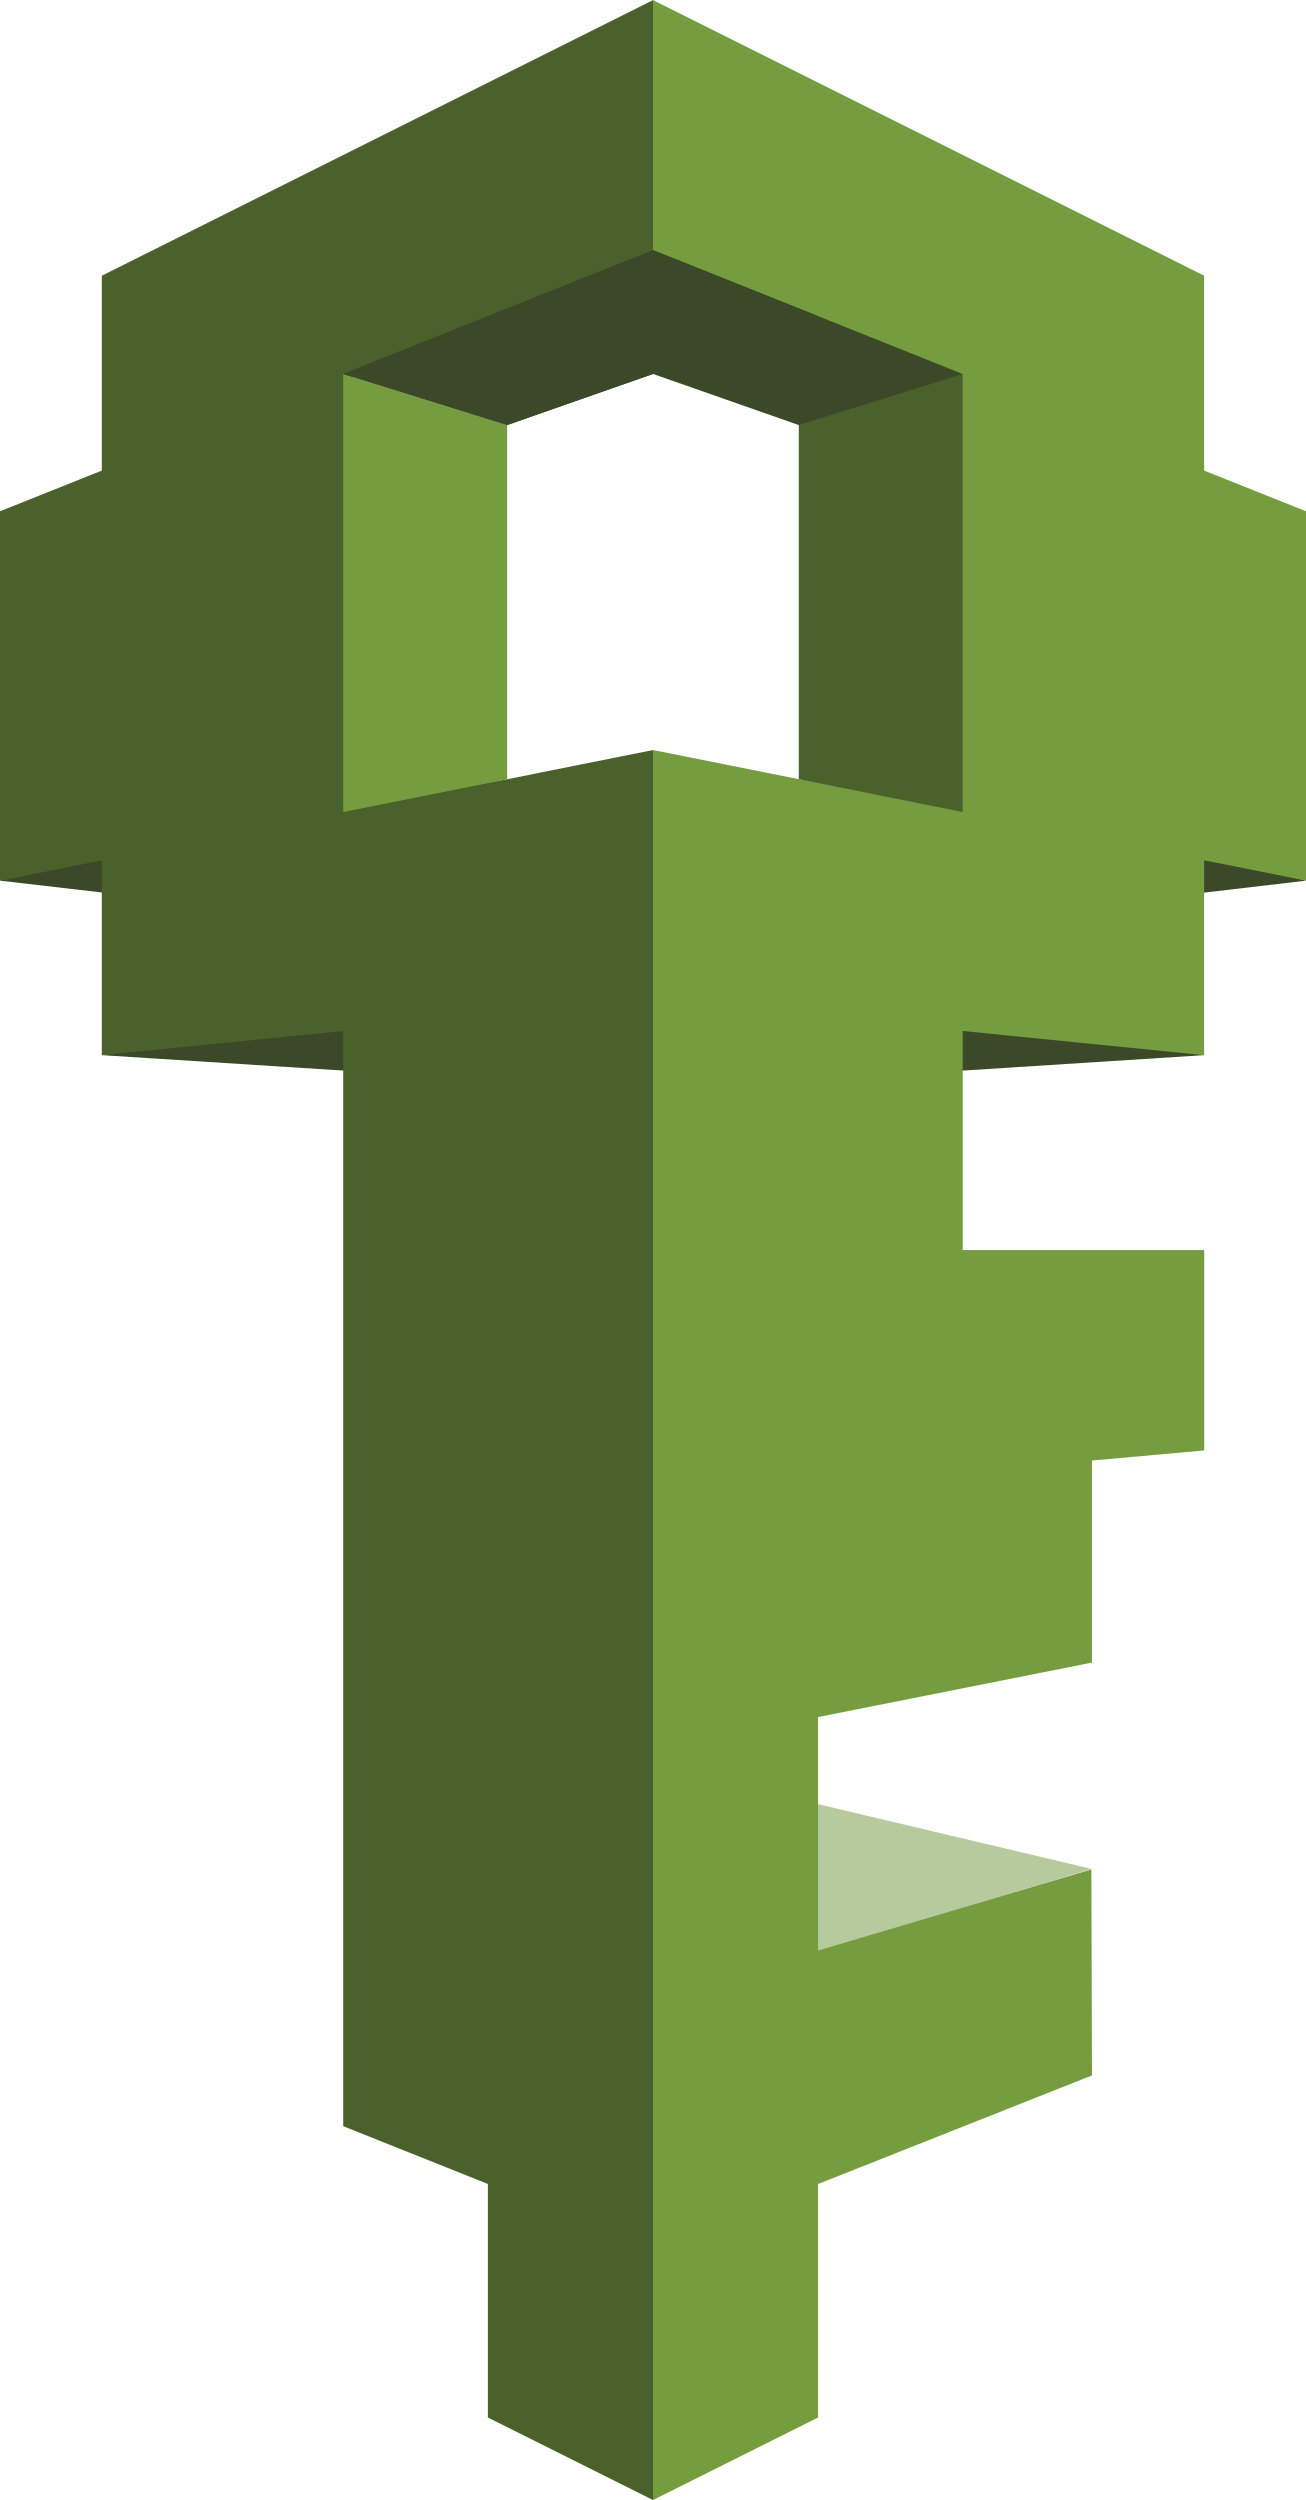
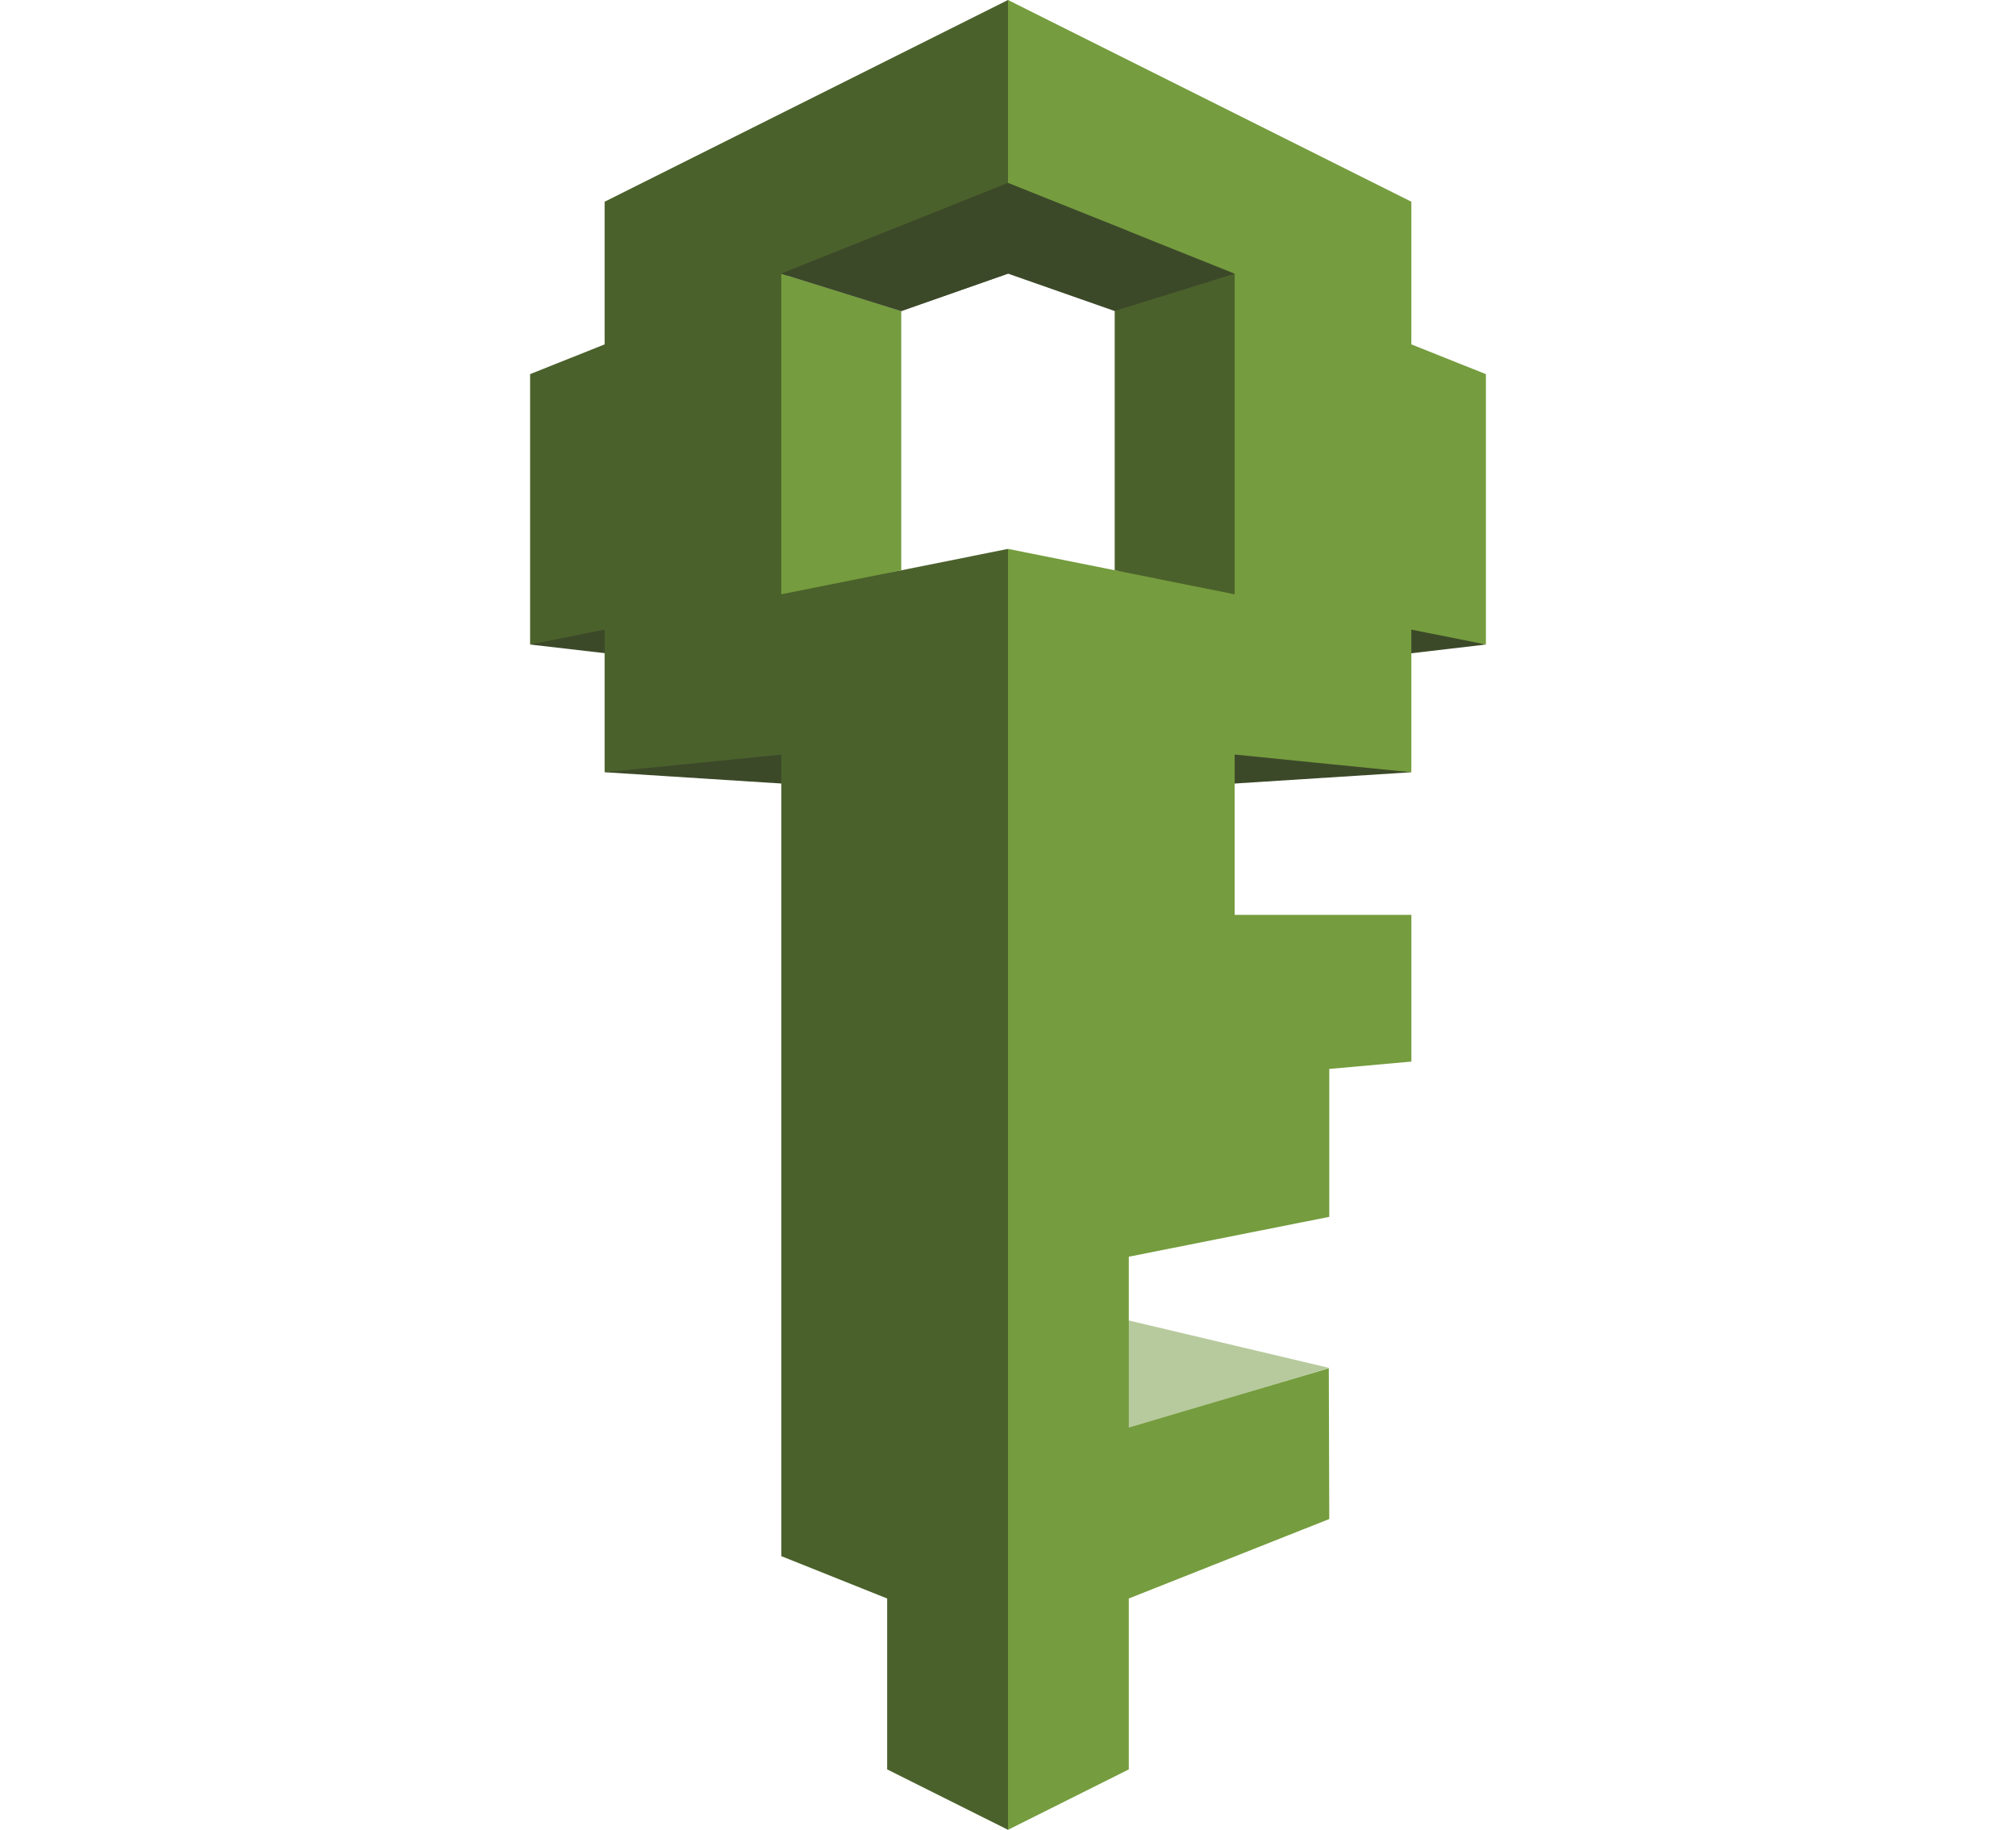
- <svg xmlns="http://www.w3.org/2000/svg" width="1306" height="2500" viewBox="0 0 256 490" preserveAspectRatio="xMidYMid">
+ <svg xmlns="http://www.w3.org/2000/svg" width="2215" height="2010" viewBox="0 0 256 490" preserveAspectRatio="xMidYMid">
  <path d="M21 165.75l-21 6.856 21.75 2.519-.75-9.375M19.955 206.806L128 213.714l108.045-6.908L128 185.75 19.955 206.806M234.5 175.125l21.5-2.519-21.5-5.731v8.25" fill="#3C4929" />
  <path d="M157.387 352.929l56.606 13.396-56.756 17.116.15-30.512" fill="#B7CA9D" />
  <path d="M19.955 92.221V54.019L128 0l.482.405-.248 48.496-.234.102-.405 1.117-59.098 23.856-.542 84.037 31.452-5.29L128 147.002V490.03l-32.369-16.177v-45.771l-28.354-11.338V202.069l-47.322 4.737v-38.195L0 172.606v-72.408l19.955-7.977" fill="#4B612C" />
  <path d="M99.408 152.727l-32.131 6.424V73.28l32.131 10.018v69.429M183.925 27.959l52.106 26.06v38.202L256 100.198V172.6l-19.969-3.989v38.195l-25.441-2.538-21.881-2.199v42.939h47.336v39.284l-21.997 1.974v39.611l-53.692 10.672v45.77l53.57-15.899.122 40.38-53.692 21.282v45.771L128 490.03V147.002l28.572 5.71 30.583 4.038V73.966l-58.338-22.498-.817-2.465V0l55.925 27.959" fill="#759C3E" />
  <path d="M160.356 61.941L128 49.01 67.277 73.28l32.131 10.018 60.948-21.357" fill="#3C4929" />
  <path d="M67.277 73.28L128 49.01l12.775 5.104 19.581 7.827 28.353 11.353-1.515 1.541-28.876 8.991-1.74-.528L128 73.28 99.408 83.298 67.277 73.28" fill="#3C4929" />
  <path d="M156.578 83.298l32.131-10.004v85.864l-32.131-6.446V83.298" fill="#4B612C" />
</svg>
